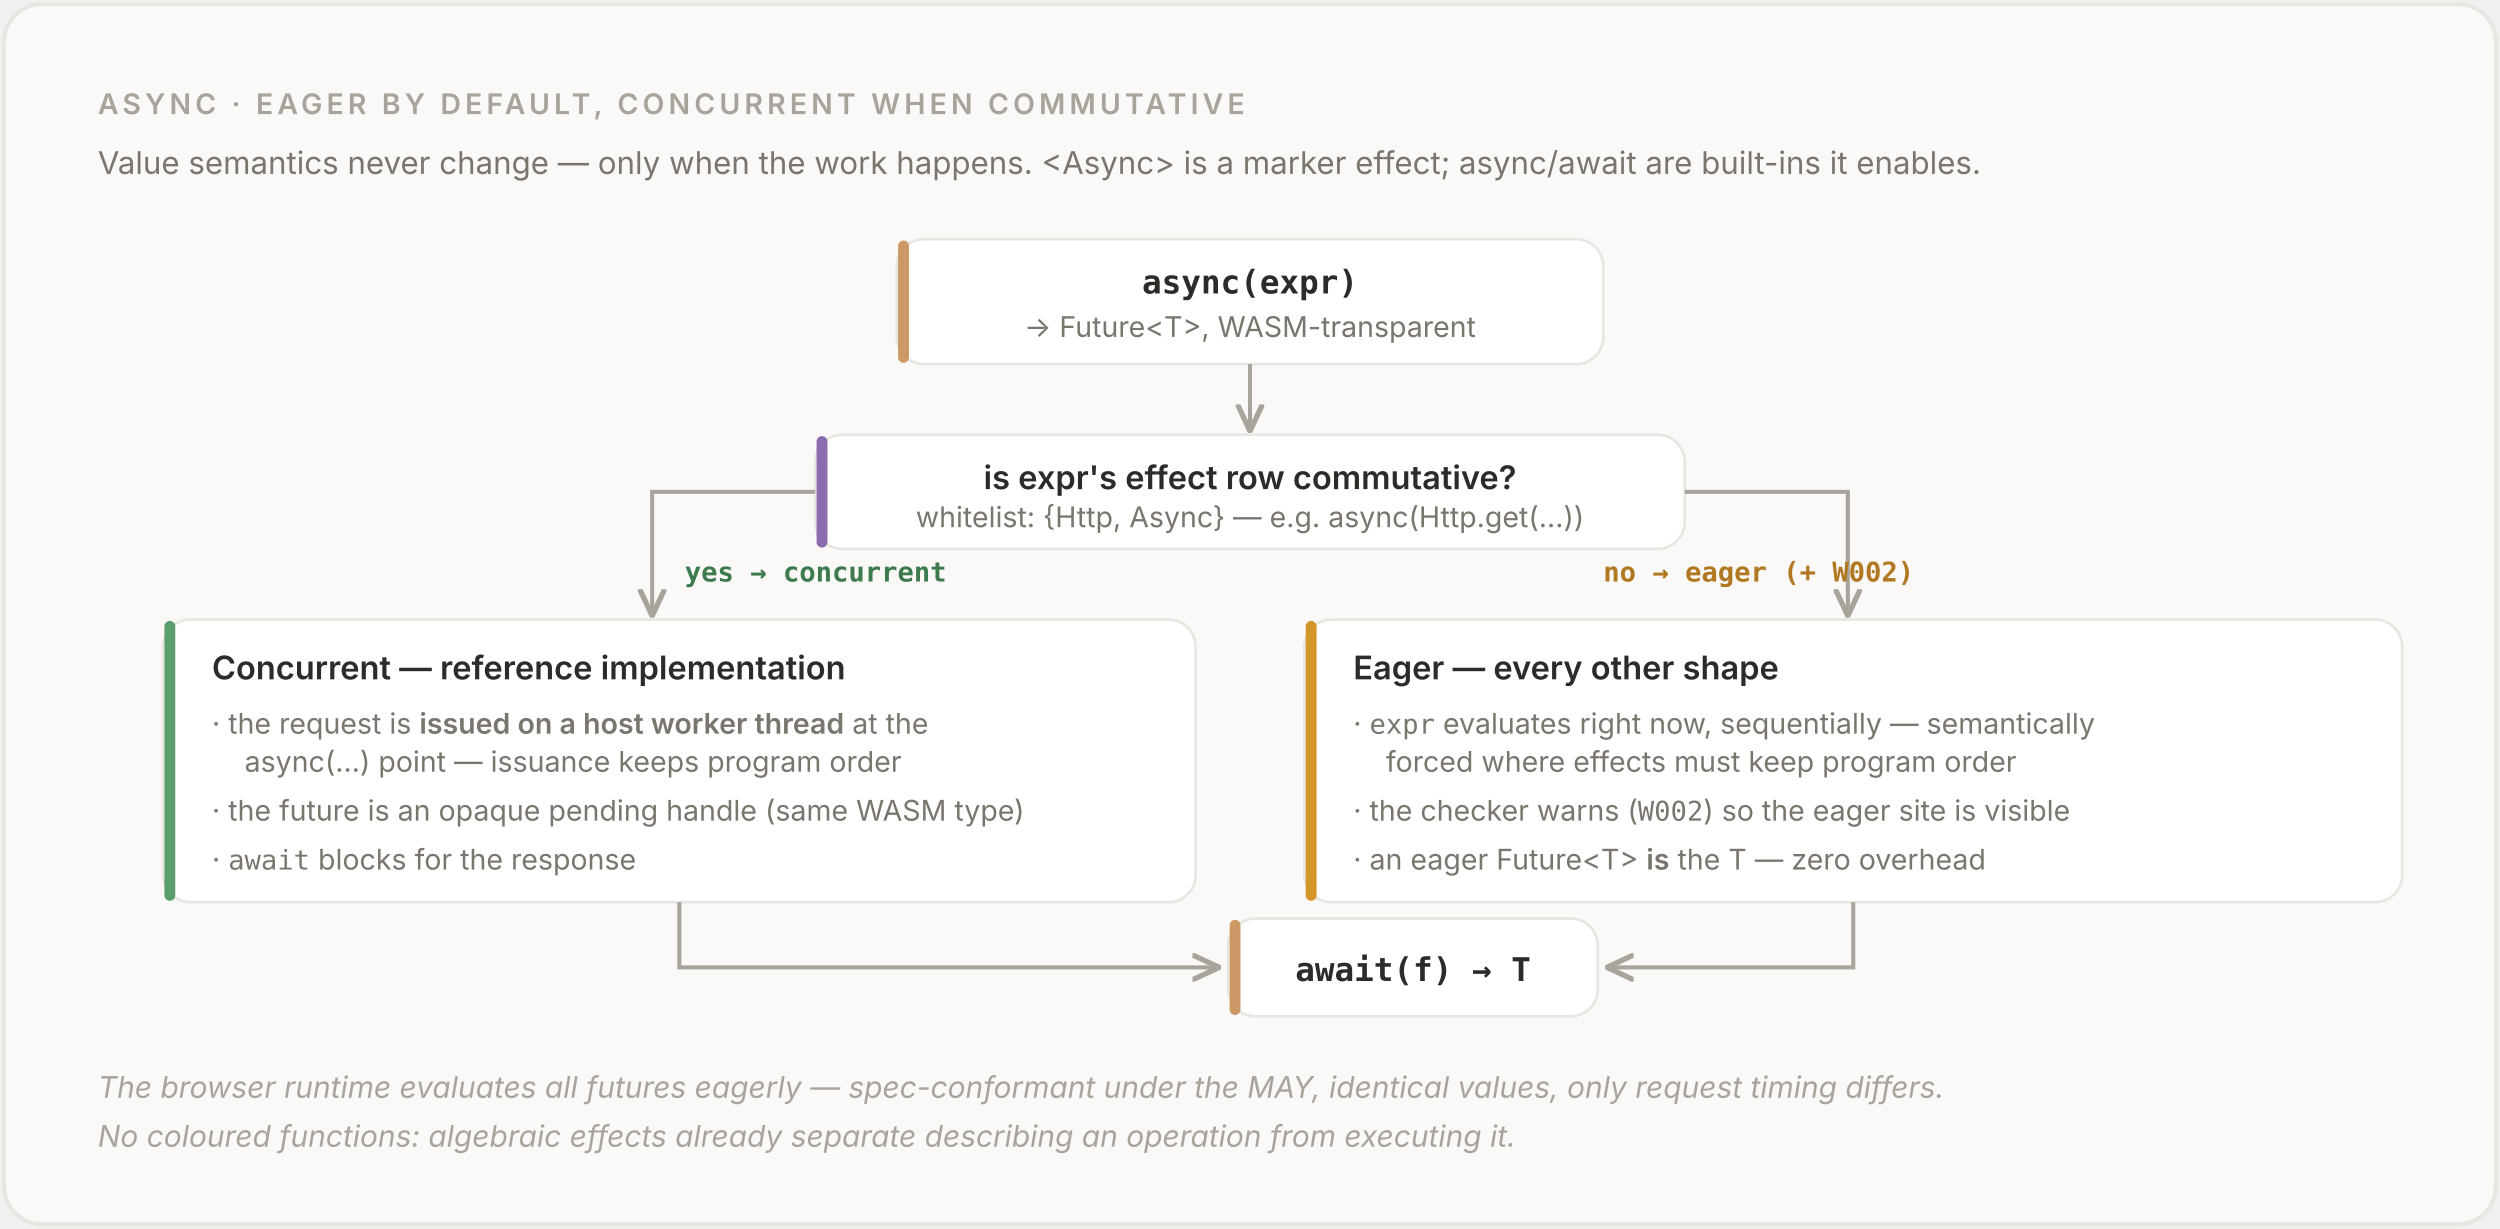
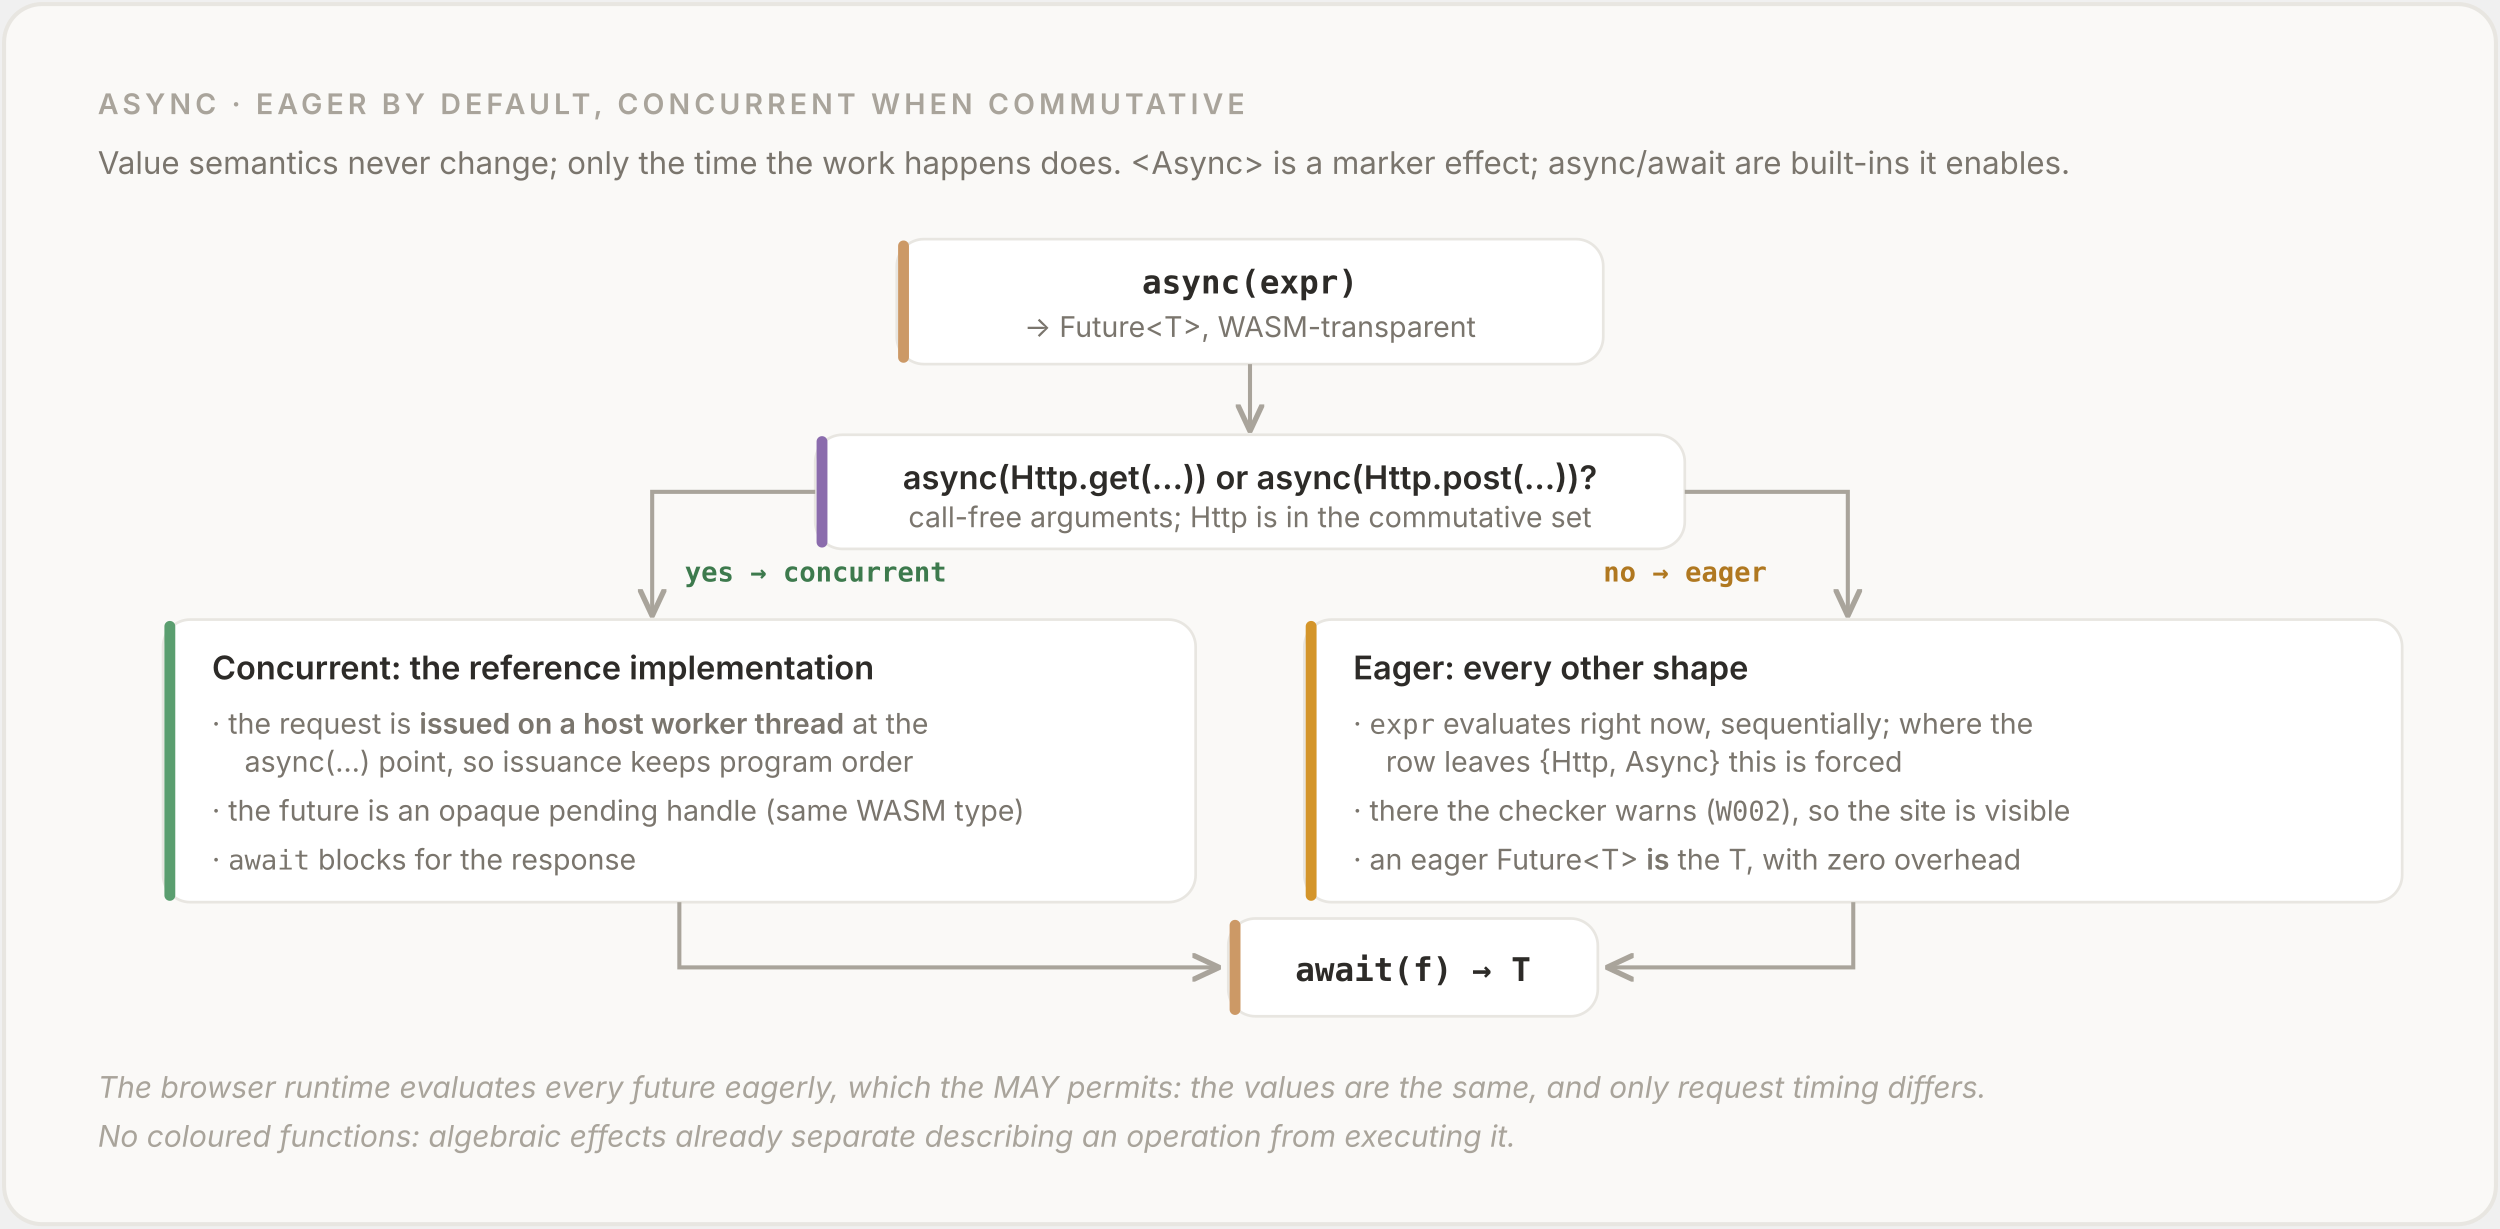
<svg xmlns="http://www.w3.org/2000/svg" width="920" height="452" viewBox="0 0 920 452" role="img" aria-labelledby="title">
  <defs>
    <marker id="arr" viewBox="0 0 8 8" refX="7" refY="4" markerWidth="7" markerHeight="7" orient="auto-start-reverse">
      <path d="M0,0.5 L7.5,4 L0,7.5" fill="none" stroke="#a9a49b" stroke-width="1.5" stroke-linecap="round" stroke-linejoin="round" />
    </marker>
    <style>
      .f  { font-family: -apple-system, BlinkMacSystemFont, 'Segoe UI', system-ui, sans-serif; }
      .m  { font-family: 'SF Mono', Menlo, Monaco, Consolas, monospace; }
      .micro { font-size: 10.5px; font-weight: 600; letter-spacing: 1.5px; fill: #a9a49b; }
      .sub { font-size: 11.5px; fill: #7a756d; }
      .card { fill: #ffffff; stroke: #e8e6e1; stroke-width: 1; }
      .t { font-size: 12px; font-weight: 600; fill: #2d2b28; }
      .d { font-size: 10.5px; fill: #7a756d; }
      .edge { fill: none; stroke: #a9a49b; stroke-width: 1.5; }
      .lbl { font-size: 10px; font-weight: 600; }
      .footi { font-size: 11px; font-style: italic; fill: #a9a49b; }
    </style>
  </defs>
  <rect x="1.5" y="1.5" width="917" height="449" rx="14" fill="#faf9f7" stroke="#e8e6e1" stroke-width="1.5" />
  <text class="f micro" x="36" y="42">ASYNC · EAGER BY DEFAULT, CONCURRENT WHEN COMMUTATIVE</text>
-   <text class="f sub" x="36" y="64">Value semantics never change — only when the work happens. &lt;Async&gt; is a marker effect; async/await are built-ins it enables.</text>
+   <text class="f sub" x="36" y="64">Value semantics never change; only the time the work happens does. &lt;Async&gt; is a marker effect; async/await are built-ins it enables.</text>
  <g>
    <rect class="card" x="330" y="88" width="260" height="46" rx="10" />
    <rect x="330.5" y="88.5" width="4" height="45" rx="2" fill="#cc9966" />
    <text class="m t" x="460" y="108" text-anchor="middle" font-size="12.5px">async(expr)</text>
    <text class="f d" x="460" y="124" text-anchor="middle">→ Future&lt;T&gt;, WASM-transparent</text>
  </g>
  <line class="edge" x1="460" y1="134" x2="460" y2="158" marker-end="url(#arr)" />
  <g>
    <rect class="card" x="300" y="160" width="320" height="42" rx="10" />
    <rect x="300.5" y="160.5" width="4" height="41" rx="2" fill="#8b6cad" />
-     <text class="f t" x="460" y="180" text-anchor="middle">is expr's effect row commutative?</text>
-     <text class="f d" x="460" y="194" text-anchor="middle">whitelist: {Http, Async} — e.g. async(Http.get(…))</text>
+     <text class="f t" x="460" y="180" text-anchor="middle">async(Http.get(…)) or async(Http.post(…))?</text>
+     <text class="f d" x="460" y="194" text-anchor="middle">call-free arguments; Http is in the commutative set</text>
  </g>
  <polyline class="edge" points="300,181 240,181 240,226" marker-end="url(#arr)" />
  <text class="m lbl" x="252" y="214" fill="#3d7a4d">yes → concurrent</text>
  <polyline class="edge" points="620,181 680,181 680,226" marker-end="url(#arr)" />
-   <text class="m lbl" x="590" y="214" fill="#b07820">no → eager (+ W002)</text>
+   <text class="m lbl" x="590" y="214" fill="#b07820">no → eager</text>
  <g>
    <rect class="card" x="60" y="228" width="380" height="104" rx="10" />
    <rect x="60.5" y="228.5" width="4" height="103" rx="2" fill="#5a9e6f" />
-     <text class="f t" x="78" y="250" fill="#3d7a4d">Concurrent — reference implementation</text>
+     <text class="f t" x="78" y="250" fill="#3d7a4d">Concurrent: the reference implementation</text>
    <text class="f d" x="78" y="270">· the request is <tspan font-weight="600">issued on a host worker thread</tspan> at the</text>
-     <text class="f d" x="90" y="284">async(…) point — issuance keeps program order</text>
+     <text class="f d" x="90" y="284">async(…) point, so issuance keeps program order</text>
    <text class="f d" x="78" y="302">· the future is an opaque pending handle (same WASM type)</text>
    <text class="f d" x="78" y="320">· <tspan class="m" font-size="10px">await</tspan> blocks for the response</text>
  </g>
  <g>
    <rect class="card" x="480" y="228" width="404" height="104" rx="10" />
    <rect x="480.5" y="228.5" width="4" height="103" rx="2" fill="#d4952a" />
-     <text class="f t" x="498" y="250" fill="#b07820">Eager — every other shape</text>
-     <text class="f d" x="498" y="270">· <tspan class="m" font-size="10px">expr</tspan> evaluates right now, sequentially — semantically</text>
-     <text class="f d" x="510" y="284">forced where effects must keep program order</text>
-     <text class="f d" x="498" y="302">· the checker warns (<tspan class="m" font-size="10px">W002</tspan>) so the eager site is visible</text>
-     <text class="f d" x="498" y="320">· an eager Future&lt;T&gt; <tspan font-weight="600">is</tspan> the T — zero overhead</text>
+     <text class="f t" x="498" y="250" fill="#b07820">Eager: every other shape</text>
+     <text class="f d" x="498" y="270">· <tspan class="m" font-size="10px">expr</tspan> evaluates right now, sequentially; where the</text>
+     <text class="f d" x="510" y="284">row leaves {Http, Async} this is forced</text>
+     <text class="f d" x="498" y="302">· there the checker warns (<tspan class="m" font-size="10px">W002</tspan>), so the site is visible</text>
+     <text class="f d" x="498" y="320">· an eager Future&lt;T&gt; <tspan font-weight="600">is</tspan> the T, with zero overhead</text>
  </g>
  <polyline class="edge" points="250,332 250,356 448,356" marker-end="url(#arr)" />
  <polyline class="edge" points="682,332 682,356 592,356" marker-end="url(#arr)" />
  <g>
    <rect class="card" x="452" y="338" width="136" height="36" rx="10" />
    <rect x="452.5" y="338.5" width="4" height="35" rx="2" fill="#cc9966" />
    <text class="m t" x="520" y="361" text-anchor="middle" font-size="12px">await(f) → T</text>
  </g>
-   <text class="f footi" x="36" y="404">The browser runtime evaluates all futures eagerly — spec-conformant under the MAY, identical values, only request timing differs.</text>
+   <text class="f footi" x="36" y="404">The browser runtime evaluates every future eagerly, which the MAY permits: the values are the same, and only request timing differs.</text>
  <text class="f footi" x="36" y="422">No coloured functions: algebraic effects already separate describing an operation from executing it.</text>
</svg>
